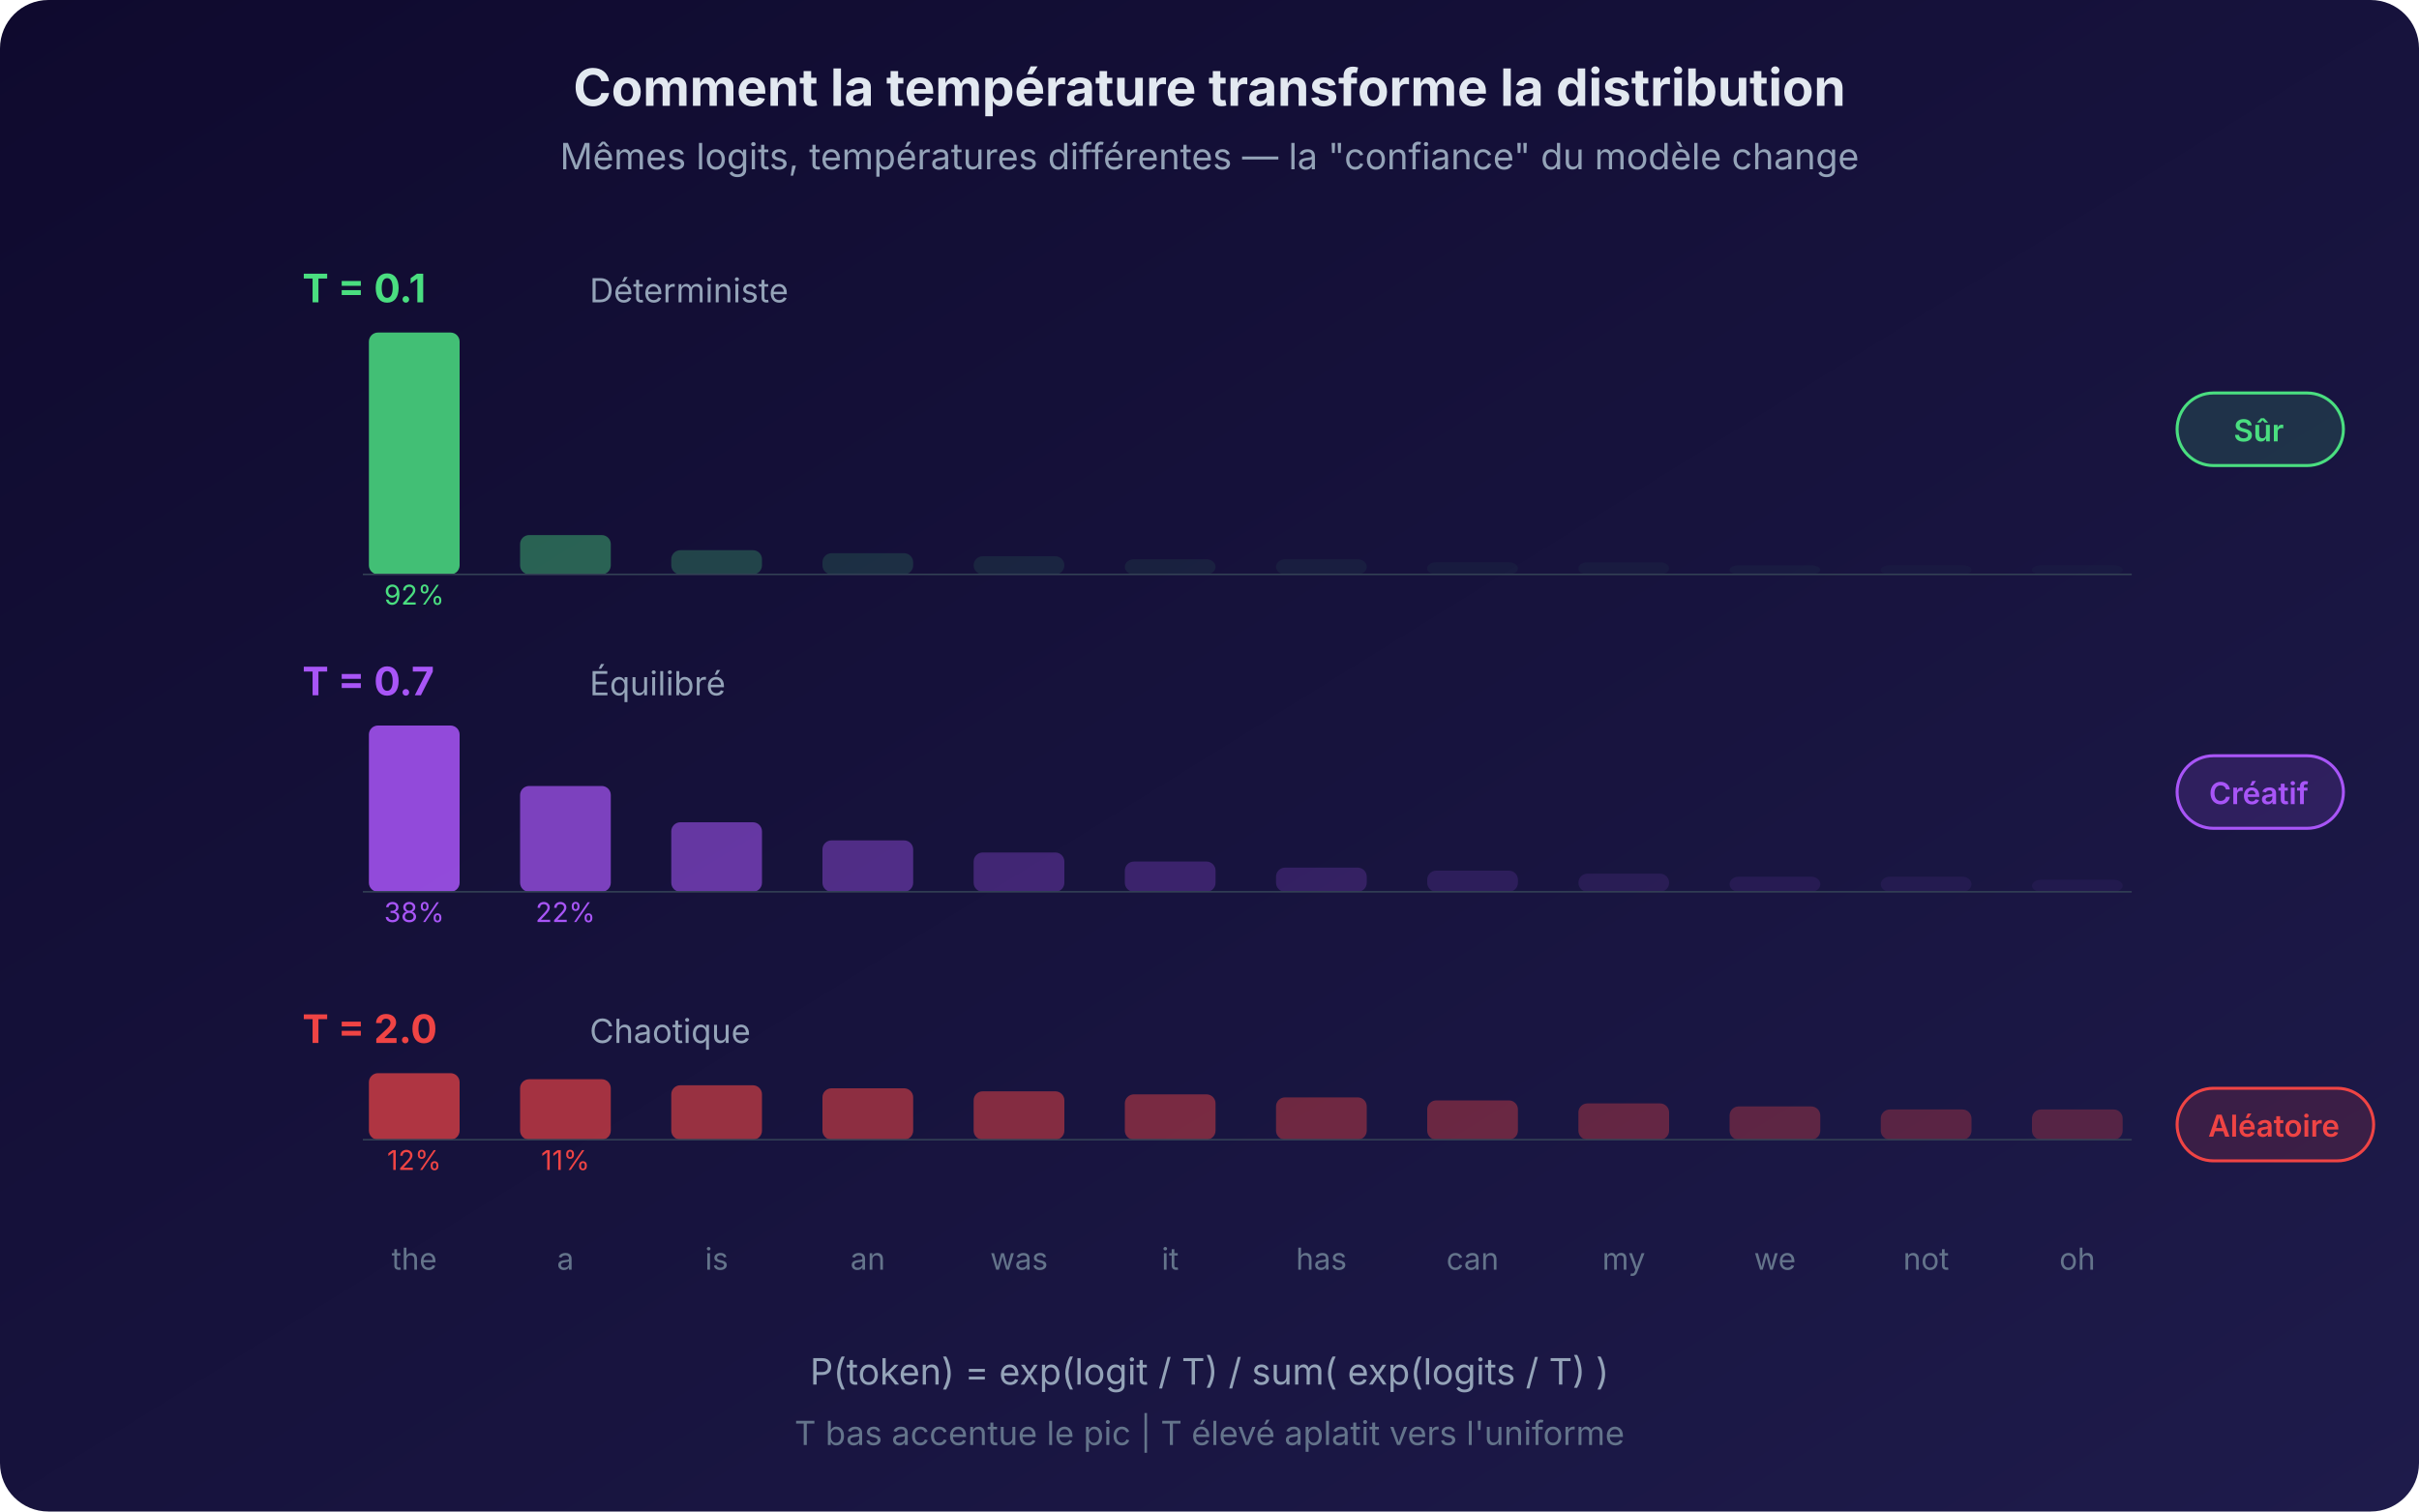
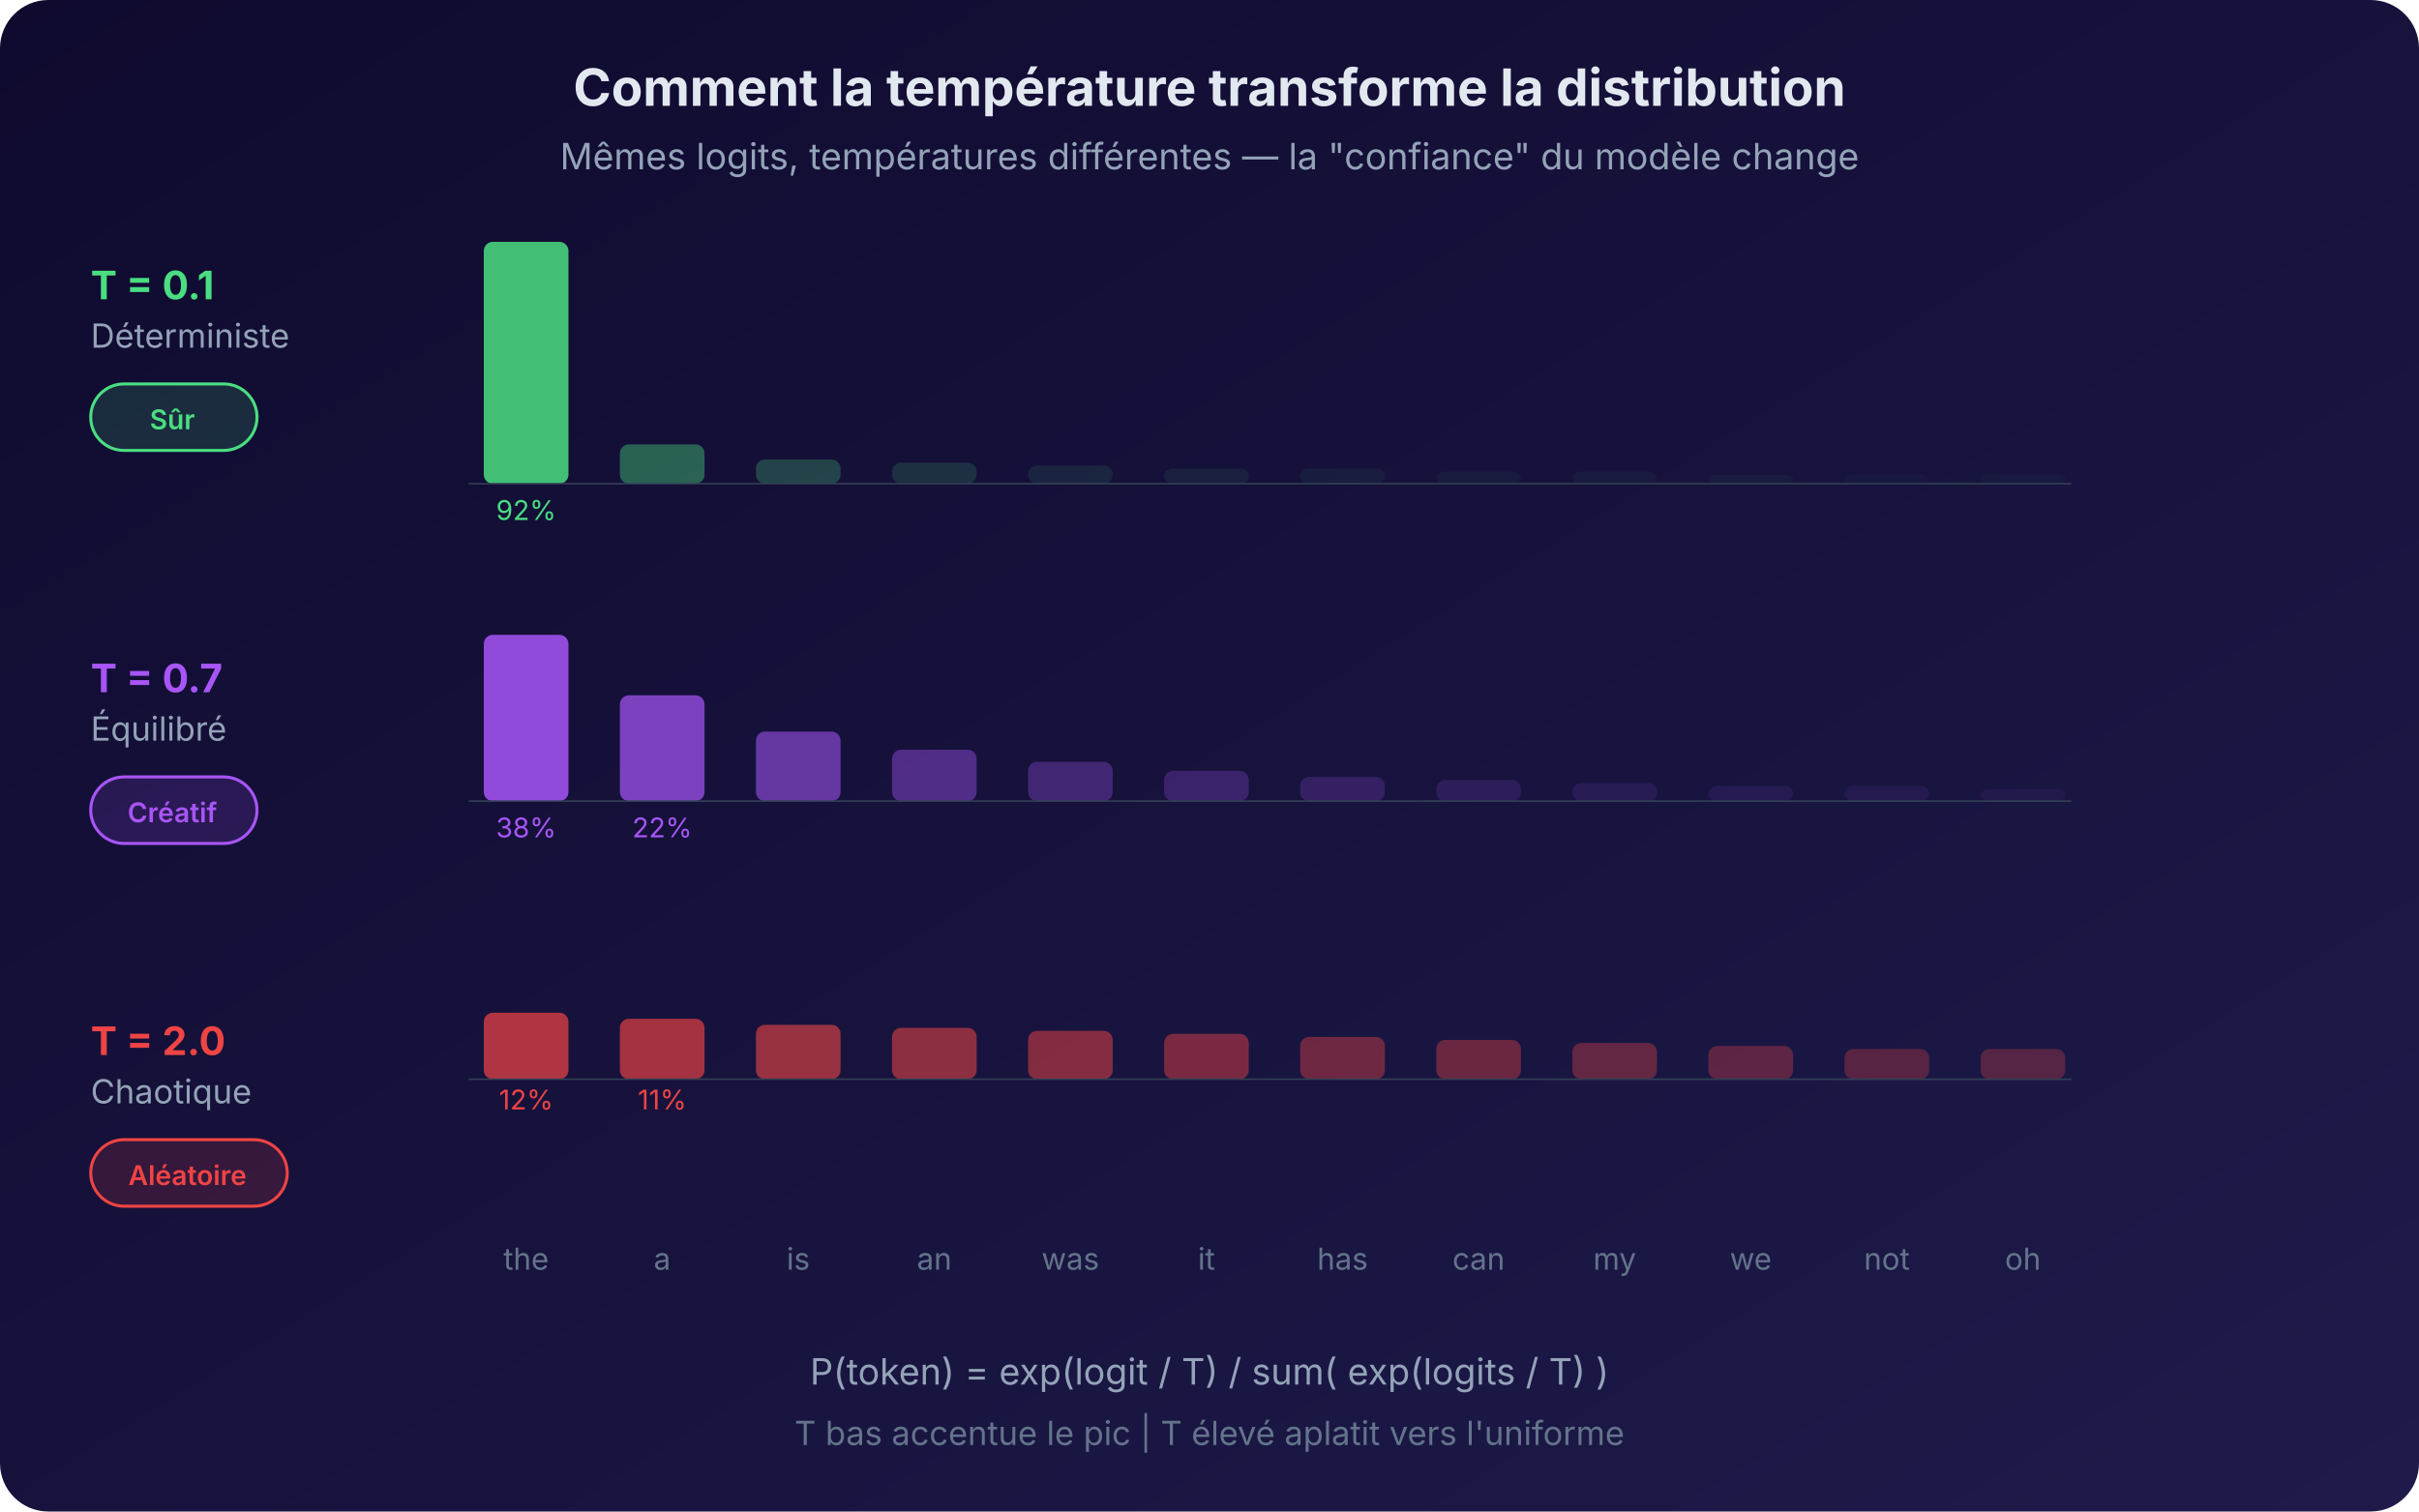
<svg xmlns="http://www.w3.org/2000/svg" viewBox="0 0 800 500" font-family="system-ui, -apple-system, sans-serif">
  <defs>
    <linearGradient id="bgT1" x1="0" y1="0" x2="1" y2="1">
      <stop offset="0%" stop-color="#0f0a2e" />
      <stop offset="100%" stop-color="#1e1b4b" />
    </linearGradient>
  </defs>
  <rect width="800" height="500" rx="16" fill="url(#bgT1)" />
  <text x="400" y="35" text-anchor="middle" font-size="17" font-weight="700" fill="#e2e8f0">Comment la température transforme la distribution</text>
  <text x="400" y="56" text-anchor="middle" font-size="12" fill="#94a3b8">Mêmes logits, températures différentes — la "confiance" du modèle change</text>
-   <g transform="translate(100, 100)">
-     <text x="0" y="0" font-size="13" font-weight="700" fill="#4ade80">T = 0.1</text>
-     <text x="95" y="0" font-size="11" fill="#94a3b8">Déterministe</text>
-     <rect x="22" y="10" width="30" height="80" rx="3" fill="#4ade80" opacity="0.85" />
-     <text x="37" y="100" text-anchor="middle" font-size="9" fill="#4ade80">92%</text>
-     <rect x="72" y="77" width="30" height="13" rx="3" fill="#4ade80" opacity="0.4" />
-     <rect x="122" y="82" width="30" height="8" rx="3" fill="#4ade80" opacity="0.25" />
-     <rect x="172" y="83" width="30" height="7" rx="3" fill="#4ade80" opacity="0.15" />
-     <rect x="222" y="84" width="30" height="6" rx="3" fill="#4ade80" opacity="0.1" />
-     <rect x="272" y="85" width="30" height="5" rx="3" fill="#4ade80" opacity="0.08" />
-     <rect x="322" y="85" width="30" height="5" rx="3" fill="#4ade80" opacity="0.06" />
-     <rect x="372" y="86" width="30" height="4" rx="3" fill="#4ade80" opacity="0.05" />
-     <rect x="422" y="86" width="30" height="4" rx="3" fill="#4ade80" opacity="0.04" />
-     <rect x="472" y="87" width="30" height="3" rx="3" fill="#4ade80" opacity="0.04" />
-     <rect x="522" y="87" width="30" height="3" rx="3" fill="#4ade80" opacity="0.03" />
-     <rect x="572" y="87" width="30" height="3" rx="3" fill="#4ade80" opacity="0.03" />
-     <line x1="20" y1="90" x2="605" y2="90" stroke="#334155" stroke-width="0.5" />
+   <g transform="translate(30, 85)">
+     <text x="0" y="14" font-size="13" font-weight="700" fill="#4ade80">T = 0.1</text>
+     <text x="0" y="30" font-size="11" fill="#94a3b8">Déterministe</text>
+     <rect x="0" y="42" width="55" height="22" rx="11" fill="rgba(74,222,128,0.15)" stroke="#4ade80" stroke-width="1" />
+     <text x="27" y="57" text-anchor="middle" font-size="9" font-weight="600" fill="#4ade80">Sûr</text>
  </g>
-   <g transform="translate(720, 130)">
-     <rect x="0" y="0" width="55" height="24" rx="12" fill="rgba(74,222,128,0.15)" stroke="#4ade80" stroke-width="1" />
-     <text x="27" y="16" text-anchor="middle" font-size="10" font-weight="600" fill="#4ade80">Sûr</text>
+   <g transform="translate(160, 80)">
+     <rect x="0" y="0" width="28" height="80" rx="3" fill="#4ade80" opacity="0.85" />
+     <text x="14" y="92" text-anchor="middle" font-size="9" fill="#4ade80">92%</text>
+     <rect x="45" y="67" width="28" height="13" rx="3" fill="#4ade80" opacity="0.4" />
+     <rect x="90" y="72" width="28" height="8" rx="3" fill="#4ade80" opacity="0.25" />
+     <rect x="135" y="73" width="28" height="7" rx="3" fill="#4ade80" opacity="0.15" />
+     <rect x="180" y="74" width="28" height="6" rx="3" fill="#4ade80" opacity="0.1" />
+     <rect x="225" y="75" width="28" height="5" rx="3" fill="#4ade80" opacity="0.08" />
+     <rect x="270" y="75" width="28" height="5" rx="3" fill="#4ade80" opacity="0.06" />
+     <rect x="315" y="76" width="28" height="4" rx="3" fill="#4ade80" opacity="0.05" />
+     <rect x="360" y="76" width="28" height="4" rx="3" fill="#4ade80" opacity="0.04" />
+     <rect x="405" y="77" width="28" height="3" rx="3" fill="#4ade80" opacity="0.04" />
+     <rect x="450" y="77" width="28" height="3" rx="3" fill="#4ade80" opacity="0.03" />
+     <rect x="495" y="77" width="28" height="3" rx="3" fill="#4ade80" opacity="0.03" />
+     <line x1="-5" y1="80" x2="525" y2="80" stroke="#334155" stroke-width="0.5" />
  </g>
-   <g transform="translate(100, 230)">
-     <text x="0" y="0" font-size="13" font-weight="700" fill="#a855f7">T = 0.7</text>
-     <text x="95" y="0" font-size="11" fill="#94a3b8">Équilibré</text>
-     <rect x="22" y="10" width="30" height="55" rx="3" fill="#a855f7" opacity="0.85" />
-     <text x="37" y="75" text-anchor="middle" font-size="9" fill="#a855f7">38%</text>
-     <rect x="72" y="30" width="30" height="35" rx="3" fill="#a855f7" opacity="0.7" />
-     <text x="87" y="75" text-anchor="middle" font-size="9" fill="#a855f7">22%</text>
-     <rect x="122" y="42" width="30" height="23" rx="3" fill="#a855f7" opacity="0.55" />
-     <rect x="172" y="48" width="30" height="17" rx="3" fill="#a855f7" opacity="0.4" />
-     <rect x="222" y="52" width="30" height="13" rx="3" fill="#a855f7" opacity="0.3" />
-     <rect x="272" y="55" width="30" height="10" rx="3" fill="#a855f7" opacity="0.25" />
-     <rect x="322" y="57" width="30" height="8" rx="3" fill="#a855f7" opacity="0.2" />
-     <rect x="372" y="58" width="30" height="7" rx="3" fill="#a855f7" opacity="0.15" />
-     <rect x="422" y="59" width="30" height="6" rx="3" fill="#a855f7" opacity="0.12" />
-     <rect x="472" y="60" width="30" height="5" rx="3" fill="#a855f7" opacity="0.1" />
-     <rect x="522" y="60" width="30" height="5" rx="3" fill="#a855f7" opacity="0.08" />
-     <rect x="572" y="61" width="30" height="4" rx="3" fill="#a855f7" opacity="0.06" />
-     <line x1="20" y1="65" x2="605" y2="65" stroke="#334155" stroke-width="0.5" />
+   <g transform="translate(30, 215)">
+     <text x="0" y="14" font-size="13" font-weight="700" fill="#a855f7">T = 0.7</text>
+     <text x="0" y="30" font-size="11" fill="#94a3b8">Équilibré</text>
+     <rect x="0" y="42" width="55" height="22" rx="11" fill="rgba(168,85,247,0.15)" stroke="#a855f7" stroke-width="1" />
+     <text x="27" y="57" text-anchor="middle" font-size="9" font-weight="600" fill="#a855f7">Créatif</text>
  </g>
-   <g transform="translate(720, 250)">
-     <rect x="0" y="0" width="55" height="24" rx="12" fill="rgba(168,85,247,0.15)" stroke="#a855f7" stroke-width="1" />
-     <text x="27" y="16" text-anchor="middle" font-size="10" font-weight="600" fill="#a855f7">Créatif</text>
+   <g transform="translate(160, 210)">
+     <rect x="0" y="0" width="28" height="55" rx="3" fill="#a855f7" opacity="0.85" />
+     <text x="14" y="67" text-anchor="middle" font-size="9" fill="#a855f7">38%</text>
+     <rect x="45" y="20" width="28" height="35" rx="3" fill="#a855f7" opacity="0.7" />
+     <text x="59" y="67" text-anchor="middle" font-size="9" fill="#a855f7">22%</text>
+     <rect x="90" y="32" width="28" height="23" rx="3" fill="#a855f7" opacity="0.55" />
+     <rect x="135" y="38" width="28" height="17" rx="3" fill="#a855f7" opacity="0.4" />
+     <rect x="180" y="42" width="28" height="13" rx="3" fill="#a855f7" opacity="0.3" />
+     <rect x="225" y="45" width="28" height="10" rx="3" fill="#a855f7" opacity="0.25" />
+     <rect x="270" y="47" width="28" height="8" rx="3" fill="#a855f7" opacity="0.2" />
+     <rect x="315" y="48" width="28" height="7" rx="3" fill="#a855f7" opacity="0.15" />
+     <rect x="360" y="49" width="28" height="6" rx="3" fill="#a855f7" opacity="0.12" />
+     <rect x="405" y="50" width="28" height="5" rx="3" fill="#a855f7" opacity="0.1" />
+     <rect x="450" y="50" width="28" height="5" rx="3" fill="#a855f7" opacity="0.08" />
+     <rect x="495" y="51" width="28" height="4" rx="3" fill="#a855f7" opacity="0.06" />
+     <line x1="-5" y1="55" x2="525" y2="55" stroke="#334155" stroke-width="0.5" />
  </g>
-   <g transform="translate(100, 345)">
-     <text x="0" y="0" font-size="13" font-weight="700" fill="#ef4444">T = 2.0</text>
-     <text x="95" y="0" font-size="11" fill="#94a3b8">Chaotique</text>
-     <rect x="22" y="10" width="30" height="22" rx="3" fill="#ef4444" opacity="0.7" />
-     <text x="37" y="42" text-anchor="middle" font-size="9" fill="#ef4444">12%</text>
-     <rect x="72" y="12" width="30" height="20" rx="3" fill="#ef4444" opacity="0.65" />
-     <text x="87" y="42" text-anchor="middle" font-size="9" fill="#ef4444">11%</text>
-     <rect x="122" y="14" width="30" height="18" rx="3" fill="#ef4444" opacity="0.6" />
-     <rect x="172" y="15" width="30" height="17" rx="3" fill="#ef4444" opacity="0.55" />
-     <rect x="222" y="16" width="30" height="16" rx="3" fill="#ef4444" opacity="0.5" />
-     <rect x="272" y="17" width="30" height="15" rx="3" fill="#ef4444" opacity="0.45" />
-     <rect x="322" y="18" width="30" height="14" rx="3" fill="#ef4444" opacity="0.4" />
-     <rect x="372" y="19" width="30" height="13" rx="3" fill="#ef4444" opacity="0.38" />
-     <rect x="422" y="20" width="30" height="12" rx="3" fill="#ef4444" opacity="0.35" />
-     <rect x="472" y="21" width="30" height="11" rx="3" fill="#ef4444" opacity="0.32" />
-     <rect x="522" y="22" width="30" height="10" rx="3" fill="#ef4444" opacity="0.3" />
-     <rect x="572" y="22" width="30" height="10" rx="3" fill="#ef4444" opacity="0.28" />
-     <line x1="20" y1="32" x2="605" y2="32" stroke="#334155" stroke-width="0.5" />
+   <g transform="translate(30, 335)">
+     <text x="0" y="14" font-size="13" font-weight="700" fill="#ef4444">T = 2.0</text>
+     <text x="0" y="30" font-size="11" fill="#94a3b8">Chaotique</text>
+     <rect x="0" y="42" width="65" height="22" rx="11" fill="rgba(239,68,68,0.15)" stroke="#ef4444" stroke-width="1" />
+     <text x="32" y="57" text-anchor="middle" font-size="9" font-weight="600" fill="#ef4444">Aléatoire</text>
  </g>
-   <g transform="translate(720, 360)">
-     <rect x="0" y="0" width="65" height="24" rx="12" fill="rgba(239,68,68,0.15)" stroke="#ef4444" stroke-width="1" />
-     <text x="32" y="16" text-anchor="middle" font-size="10" font-weight="600" fill="#ef4444">Aléatoire</text>
+   <g transform="translate(160, 335)">
+     <rect x="0" y="0" width="28" height="22" rx="3" fill="#ef4444" opacity="0.7" />
+     <text x="14" y="32" text-anchor="middle" font-size="9" fill="#ef4444">12%</text>
+     <rect x="45" y="2" width="28" height="20" rx="3" fill="#ef4444" opacity="0.65" />
+     <text x="59" y="32" text-anchor="middle" font-size="9" fill="#ef4444">11%</text>
+     <rect x="90" y="4" width="28" height="18" rx="3" fill="#ef4444" opacity="0.6" />
+     <rect x="135" y="5" width="28" height="17" rx="3" fill="#ef4444" opacity="0.55" />
+     <rect x="180" y="6" width="28" height="16" rx="3" fill="#ef4444" opacity="0.5" />
+     <rect x="225" y="7" width="28" height="15" rx="3" fill="#ef4444" opacity="0.45" />
+     <rect x="270" y="8" width="28" height="14" rx="3" fill="#ef4444" opacity="0.4" />
+     <rect x="315" y="9" width="28" height="13" rx="3" fill="#ef4444" opacity="0.38" />
+     <rect x="360" y="10" width="28" height="12" rx="3" fill="#ef4444" opacity="0.35" />
+     <rect x="405" y="11" width="28" height="11" rx="3" fill="#ef4444" opacity="0.32" />
+     <rect x="450" y="12" width="28" height="10" rx="3" fill="#ef4444" opacity="0.3" />
+     <rect x="495" y="12" width="28" height="10" rx="3" fill="#ef4444" opacity="0.28" />
+     <line x1="-5" y1="22" x2="525" y2="22" stroke="#334155" stroke-width="0.5" />
  </g>
-   <g transform="translate(100, 420)">
-     <text x="37" y="0" text-anchor="middle" font-size="10" fill="#64748b">the</text>
-     <text x="87" y="0" text-anchor="middle" font-size="10" fill="#64748b">a</text>
-     <text x="137" y="0" text-anchor="middle" font-size="10" fill="#64748b">is</text>
-     <text x="187" y="0" text-anchor="middle" font-size="10" fill="#64748b">an</text>
-     <text x="237" y="0" text-anchor="middle" font-size="10" fill="#64748b">was</text>
-     <text x="287" y="0" text-anchor="middle" font-size="10" fill="#64748b">it</text>
-     <text x="337" y="0" text-anchor="middle" font-size="10" fill="#64748b">has</text>
-     <text x="387" y="0" text-anchor="middle" font-size="10" fill="#64748b">can</text>
-     <text x="437" y="0" text-anchor="middle" font-size="10" fill="#64748b">my</text>
-     <text x="487" y="0" text-anchor="middle" font-size="10" fill="#64748b">we</text>
-     <text x="537" y="0" text-anchor="middle" font-size="10" fill="#64748b">not</text>
-     <text x="587" y="0" text-anchor="middle" font-size="10" fill="#64748b">oh</text>
+   <g transform="translate(160, 420)">
+     <text x="14" y="0" text-anchor="middle" font-size="10" fill="#64748b">the</text>
+     <text x="59" y="0" text-anchor="middle" font-size="10" fill="#64748b">a</text>
+     <text x="104" y="0" text-anchor="middle" font-size="10" fill="#64748b">is</text>
+     <text x="149" y="0" text-anchor="middle" font-size="10" fill="#64748b">an</text>
+     <text x="194" y="0" text-anchor="middle" font-size="10" fill="#64748b">was</text>
+     <text x="239" y="0" text-anchor="middle" font-size="10" fill="#64748b">it</text>
+     <text x="284" y="0" text-anchor="middle" font-size="10" fill="#64748b">has</text>
+     <text x="329" y="0" text-anchor="middle" font-size="10" fill="#64748b">can</text>
+     <text x="374" y="0" text-anchor="middle" font-size="10" fill="#64748b">my</text>
+     <text x="419" y="0" text-anchor="middle" font-size="10" fill="#64748b">we</text>
+     <text x="464" y="0" text-anchor="middle" font-size="10" fill="#64748b">not</text>
+     <text x="509" y="0" text-anchor="middle" font-size="10" fill="#64748b">oh</text>
  </g>
  <text x="400" y="458" text-anchor="middle" font-size="12" fill="#94a3b8">P(token) = exp(logit / T) / sum( exp(logits / T) )</text>
  <text x="400" y="478" text-anchor="middle" font-size="11" fill="#64748b">T bas accentue le pic | T élevé aplatit vers l'uniforme</text>
</svg>
